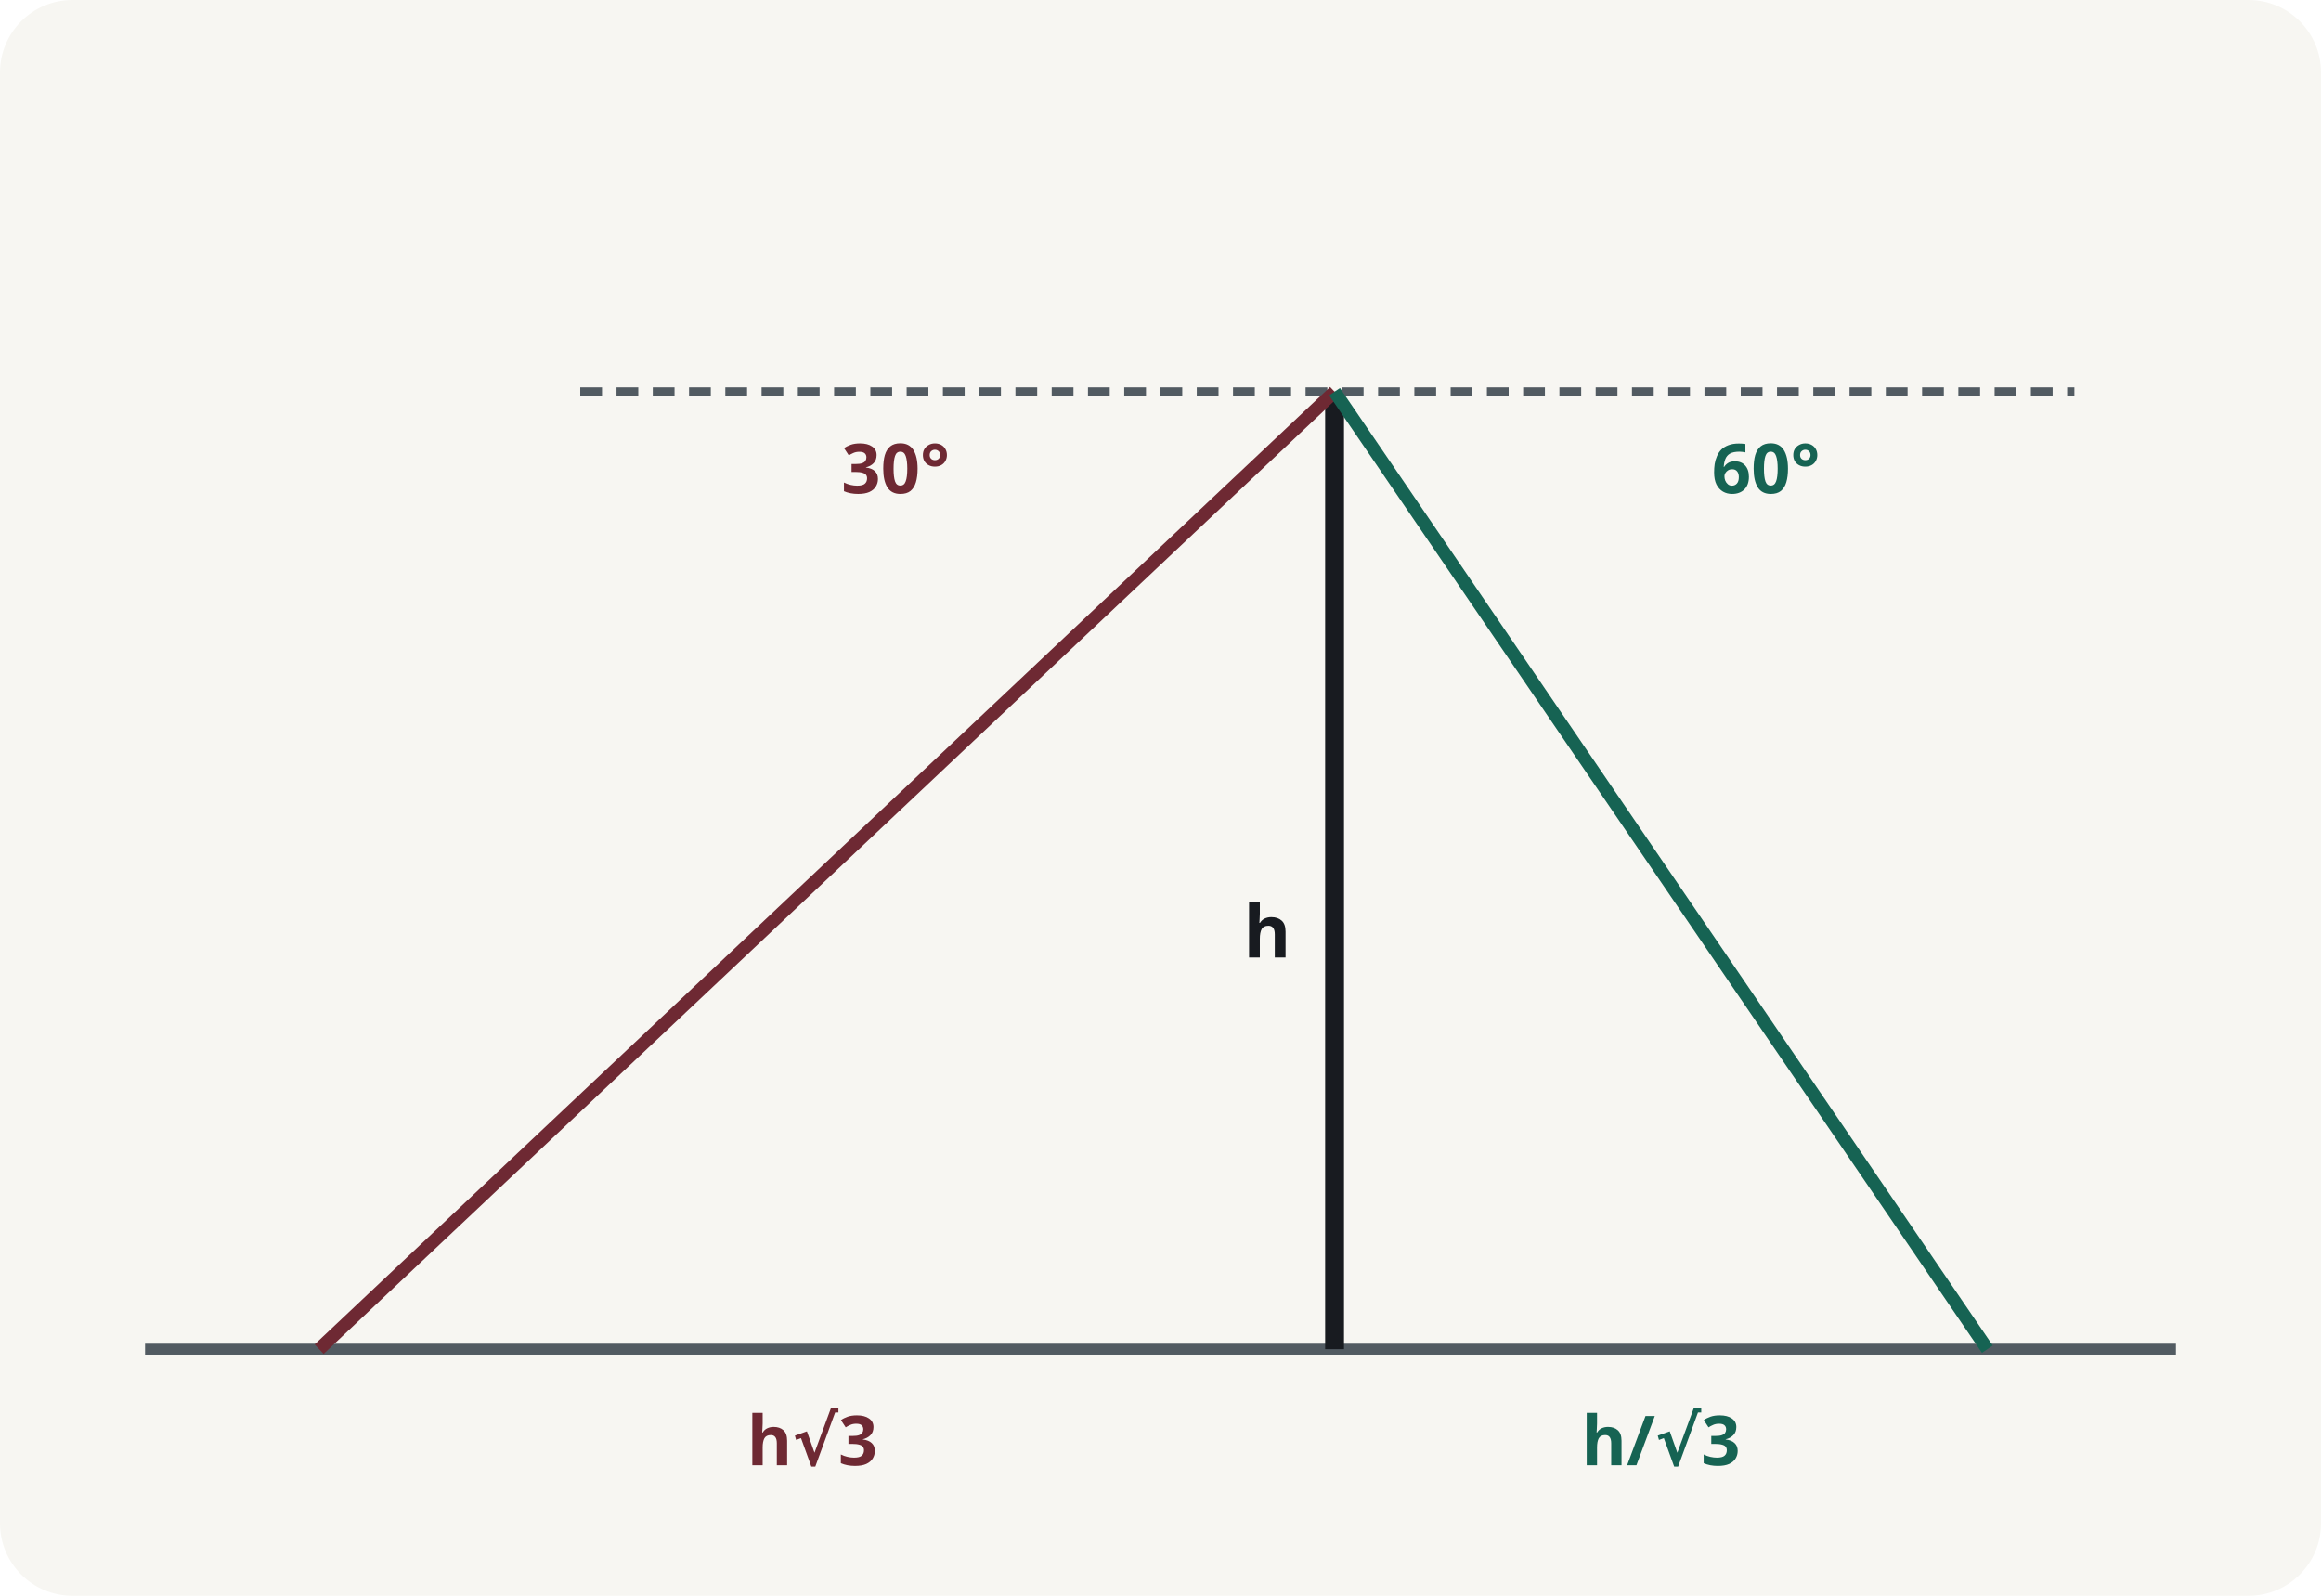
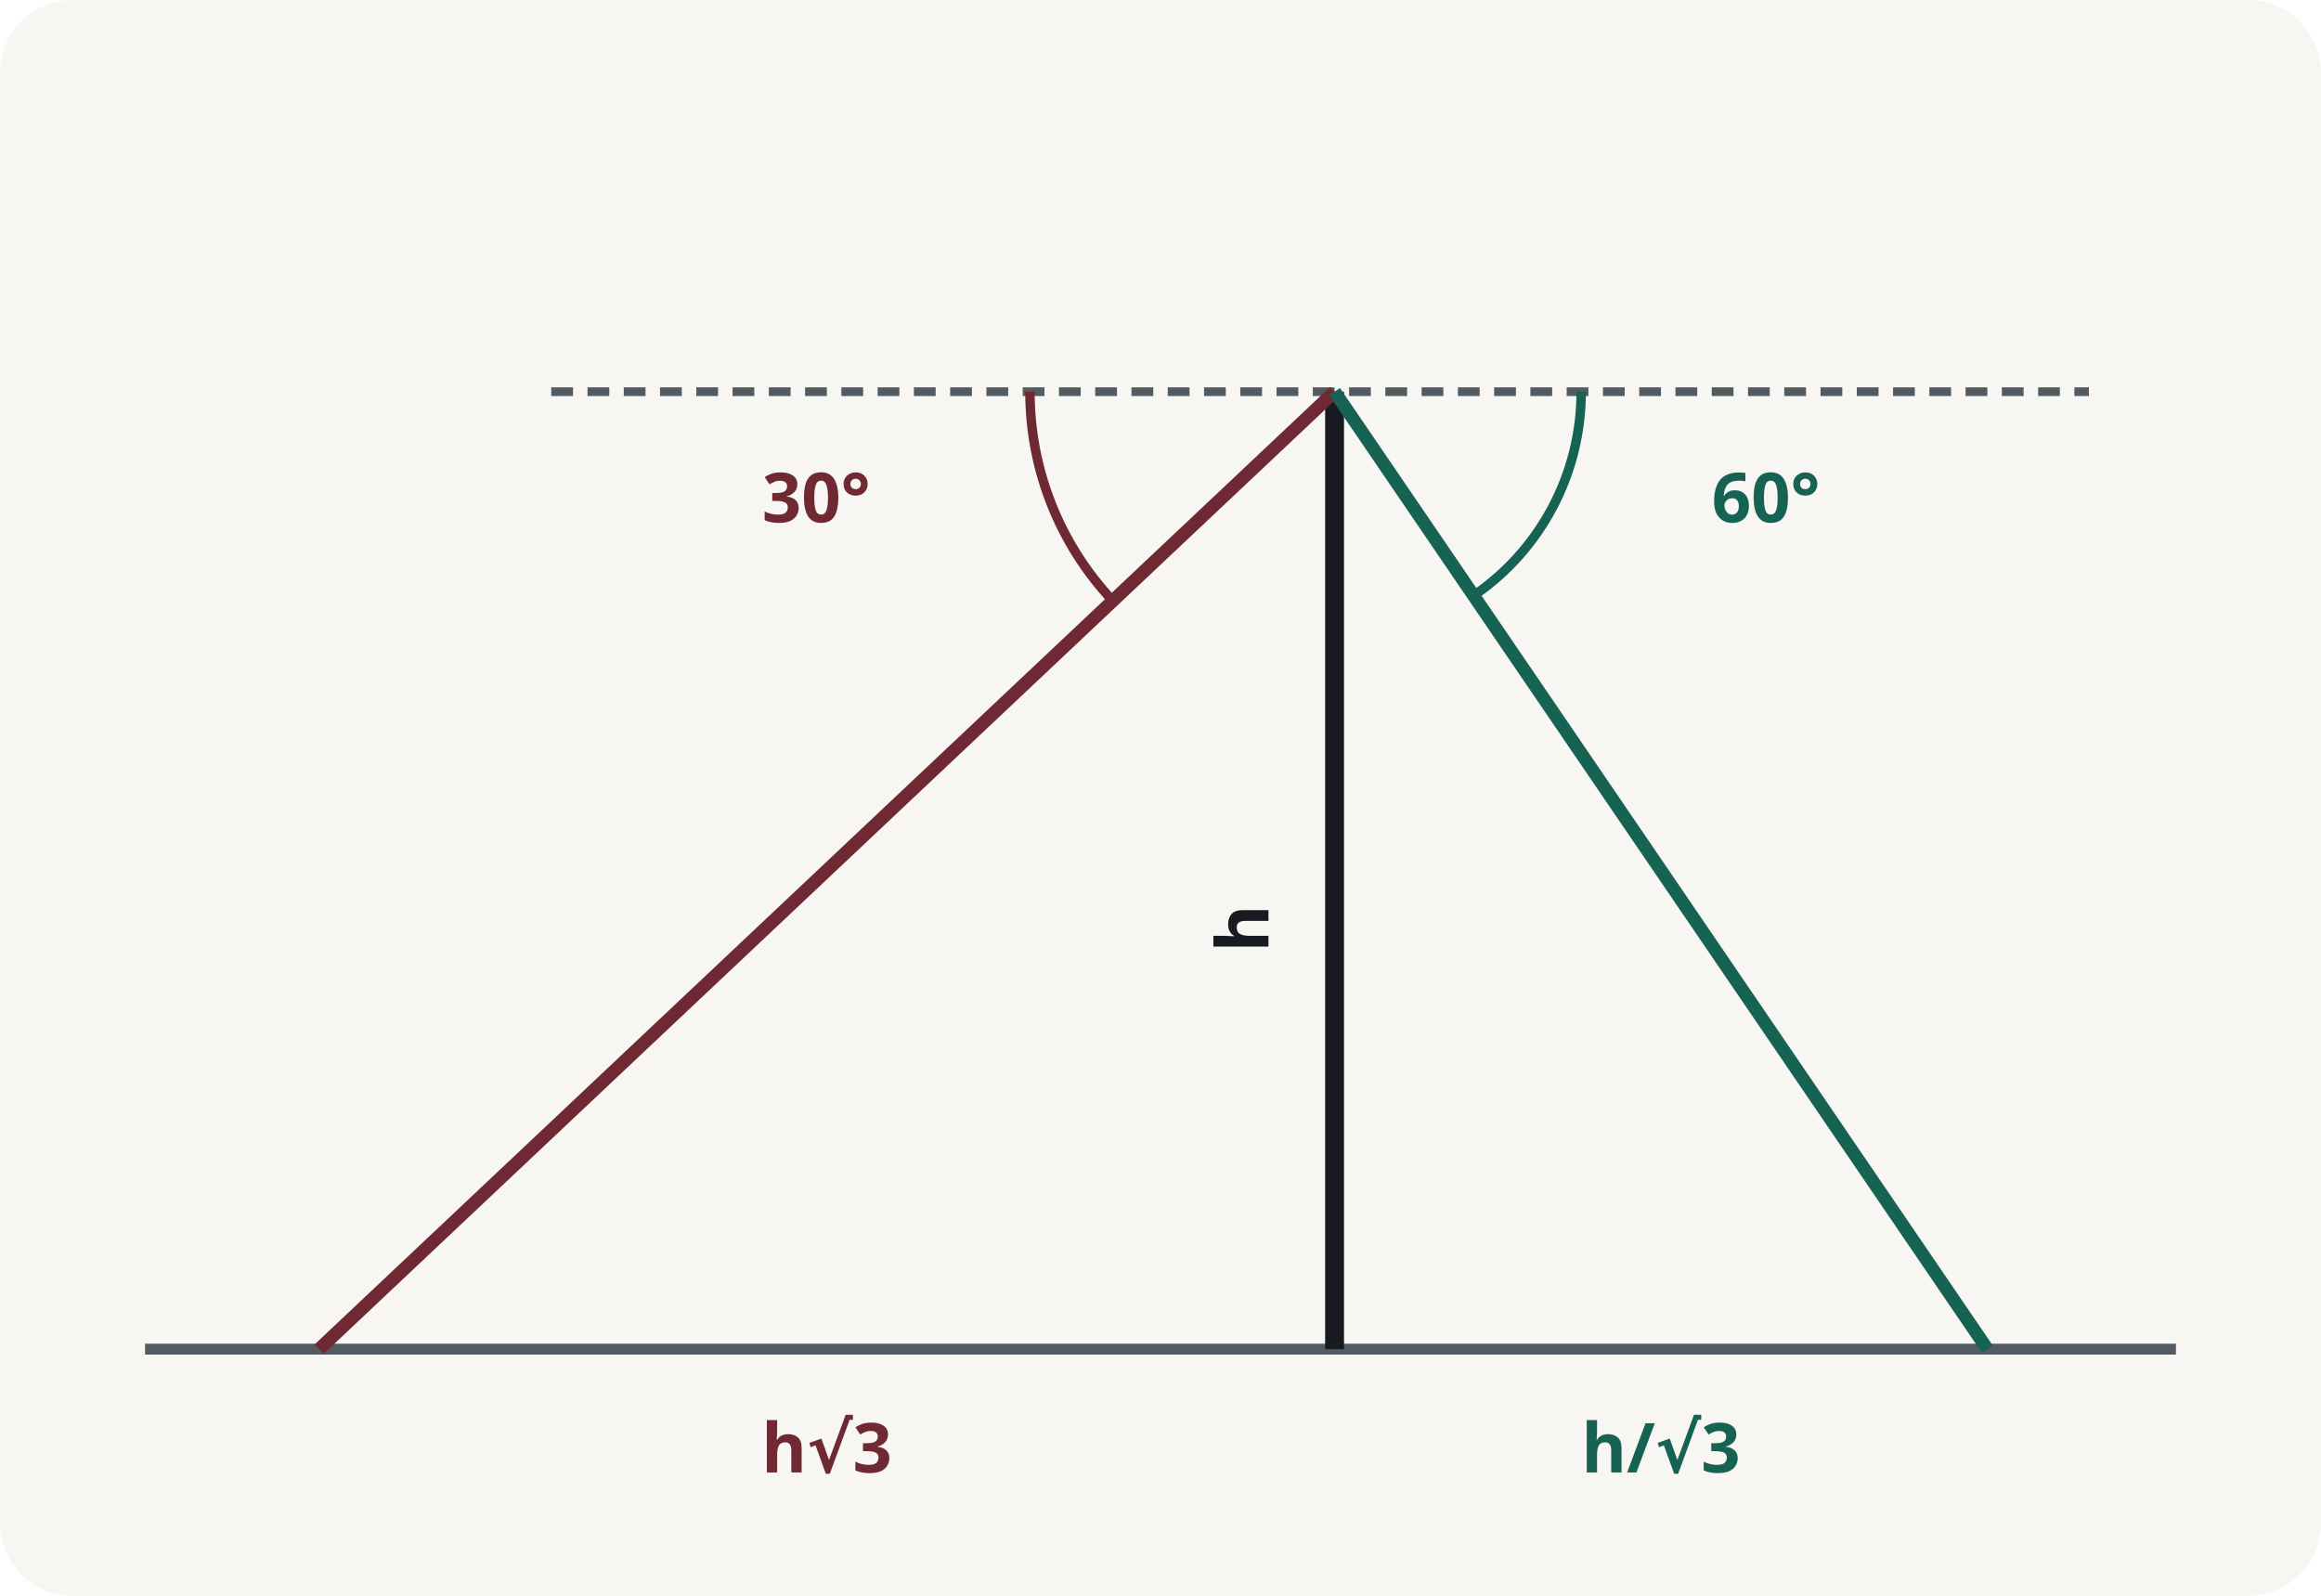
<svg xmlns="http://www.w3.org/2000/svg" viewBox="0 0 320 220" role="img" aria-labelledby="t desc">
+   <style>text{paint-order:stroke;stroke:#F7F6F2;stroke-width:3px;stroke-linejoin:round;}</style>
  <rect width="320" height="220" rx="10" fill="#F7F6F2" />
  <line x1="20" y1="186" x2="300" y2="186" stroke="#525B62" stroke-width="1.5" />
  <line x1="184" y1="54" x2="184" y2="186" stroke="#181B20" stroke-width="2.6" />
-   <line x1="80" y1="54" x2="286" y2="54" stroke="#525B62" stroke-width="1.2" stroke-dasharray="3,2" />
+   <line x1="76" y1="54" x2="288" y2="54" stroke="#525B62" stroke-width="1.2" stroke-dasharray="3,2" />
  <line x1="184" y1="54" x2="44" y2="186" stroke="#6E2933" stroke-width="1.8" />
  <line x1="184" y1="54" x2="274" y2="186" stroke="#166353" stroke-width="1.8" />
-   <text x="116" y="68" font-family="system-ui,sans-serif" font-size="9.5" font-weight="700" fill="#6E2933">30°</text>
-   <text x="236" y="68" font-family="system-ui,sans-serif" font-size="9.5" font-weight="700" fill="#166353">60°</text>
-   <text x="178" y="132" font-family="system-ui,sans-serif" font-size="10" font-weight="700" text-anchor="end" fill="#181B20">h</text>
-   <text x="112" y="202" font-family="system-ui,sans-serif" font-size="9.5" font-weight="700" text-anchor="middle" fill="#6E2933">h√3</text>
-   <text x="229" y="202" font-family="system-ui,sans-serif" font-size="9.5" font-weight="700" text-anchor="middle" fill="#166353">h/√3</text>
+   <path d="M142.0,54.0 A42,42 0 0,0 153.4,82.8" fill="none" stroke="#6E2933" stroke-width="1.3" />
+   <path d="M218.0,54.0 A34,34 0 0,1 203.2,82.1" fill="none" stroke="#166353" stroke-width="1.3" />
+   <text x="120" y="72" font-family="system-ui,sans-serif" font-size="9.5" font-weight="700" text-anchor="end" fill="#6E2933">30°</text>
+   <text x="236" y="72" font-family="system-ui,sans-serif" font-size="9.5" font-weight="700" text-anchor="start" fill="#166353">60°</text>
+   <text x="171" y="128" transform="rotate(-90 171 128)" font-family="system-ui,sans-serif" font-size="10" font-weight="700" text-anchor="middle" dominant-baseline="central" fill="#181B20">h</text>
+   <text x="114" y="203" font-family="system-ui,sans-serif" font-size="9.5" font-weight="700" text-anchor="middle" fill="#6E2933">h√3</text>
+   <text x="229" y="203" font-family="system-ui,sans-serif" font-size="9.5" font-weight="700" text-anchor="middle" fill="#166353">h/√3</text>
</svg>
